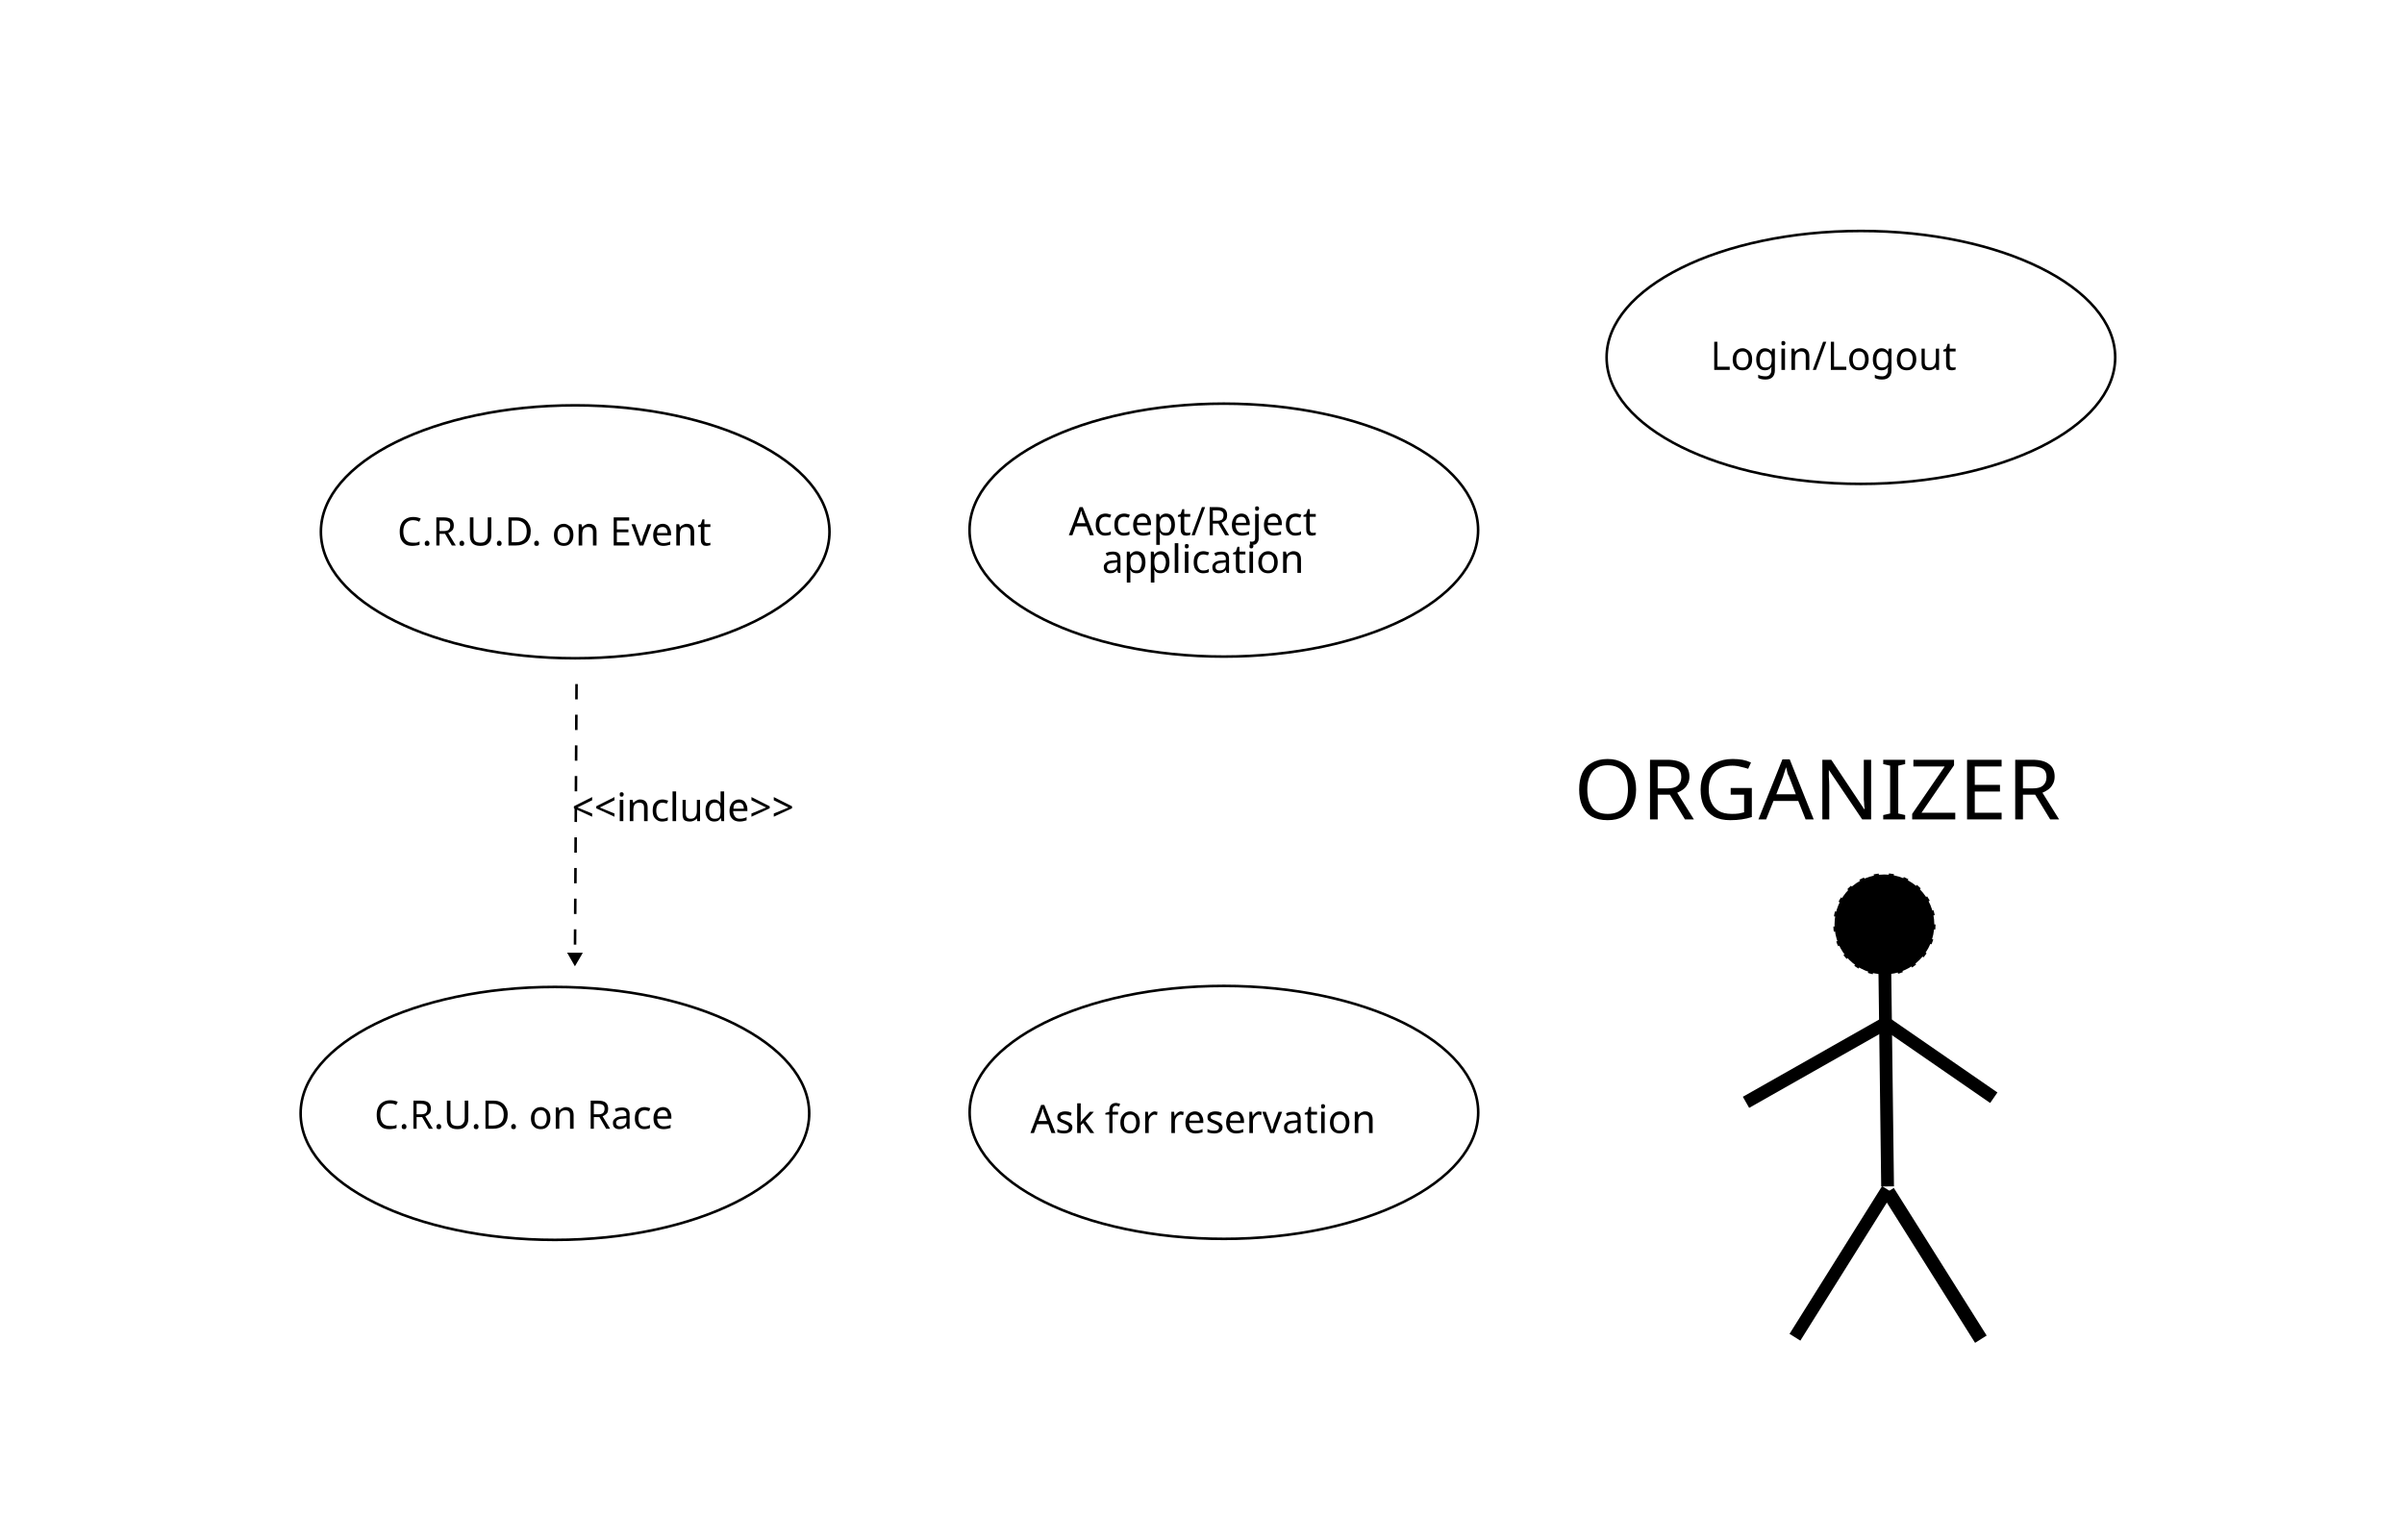
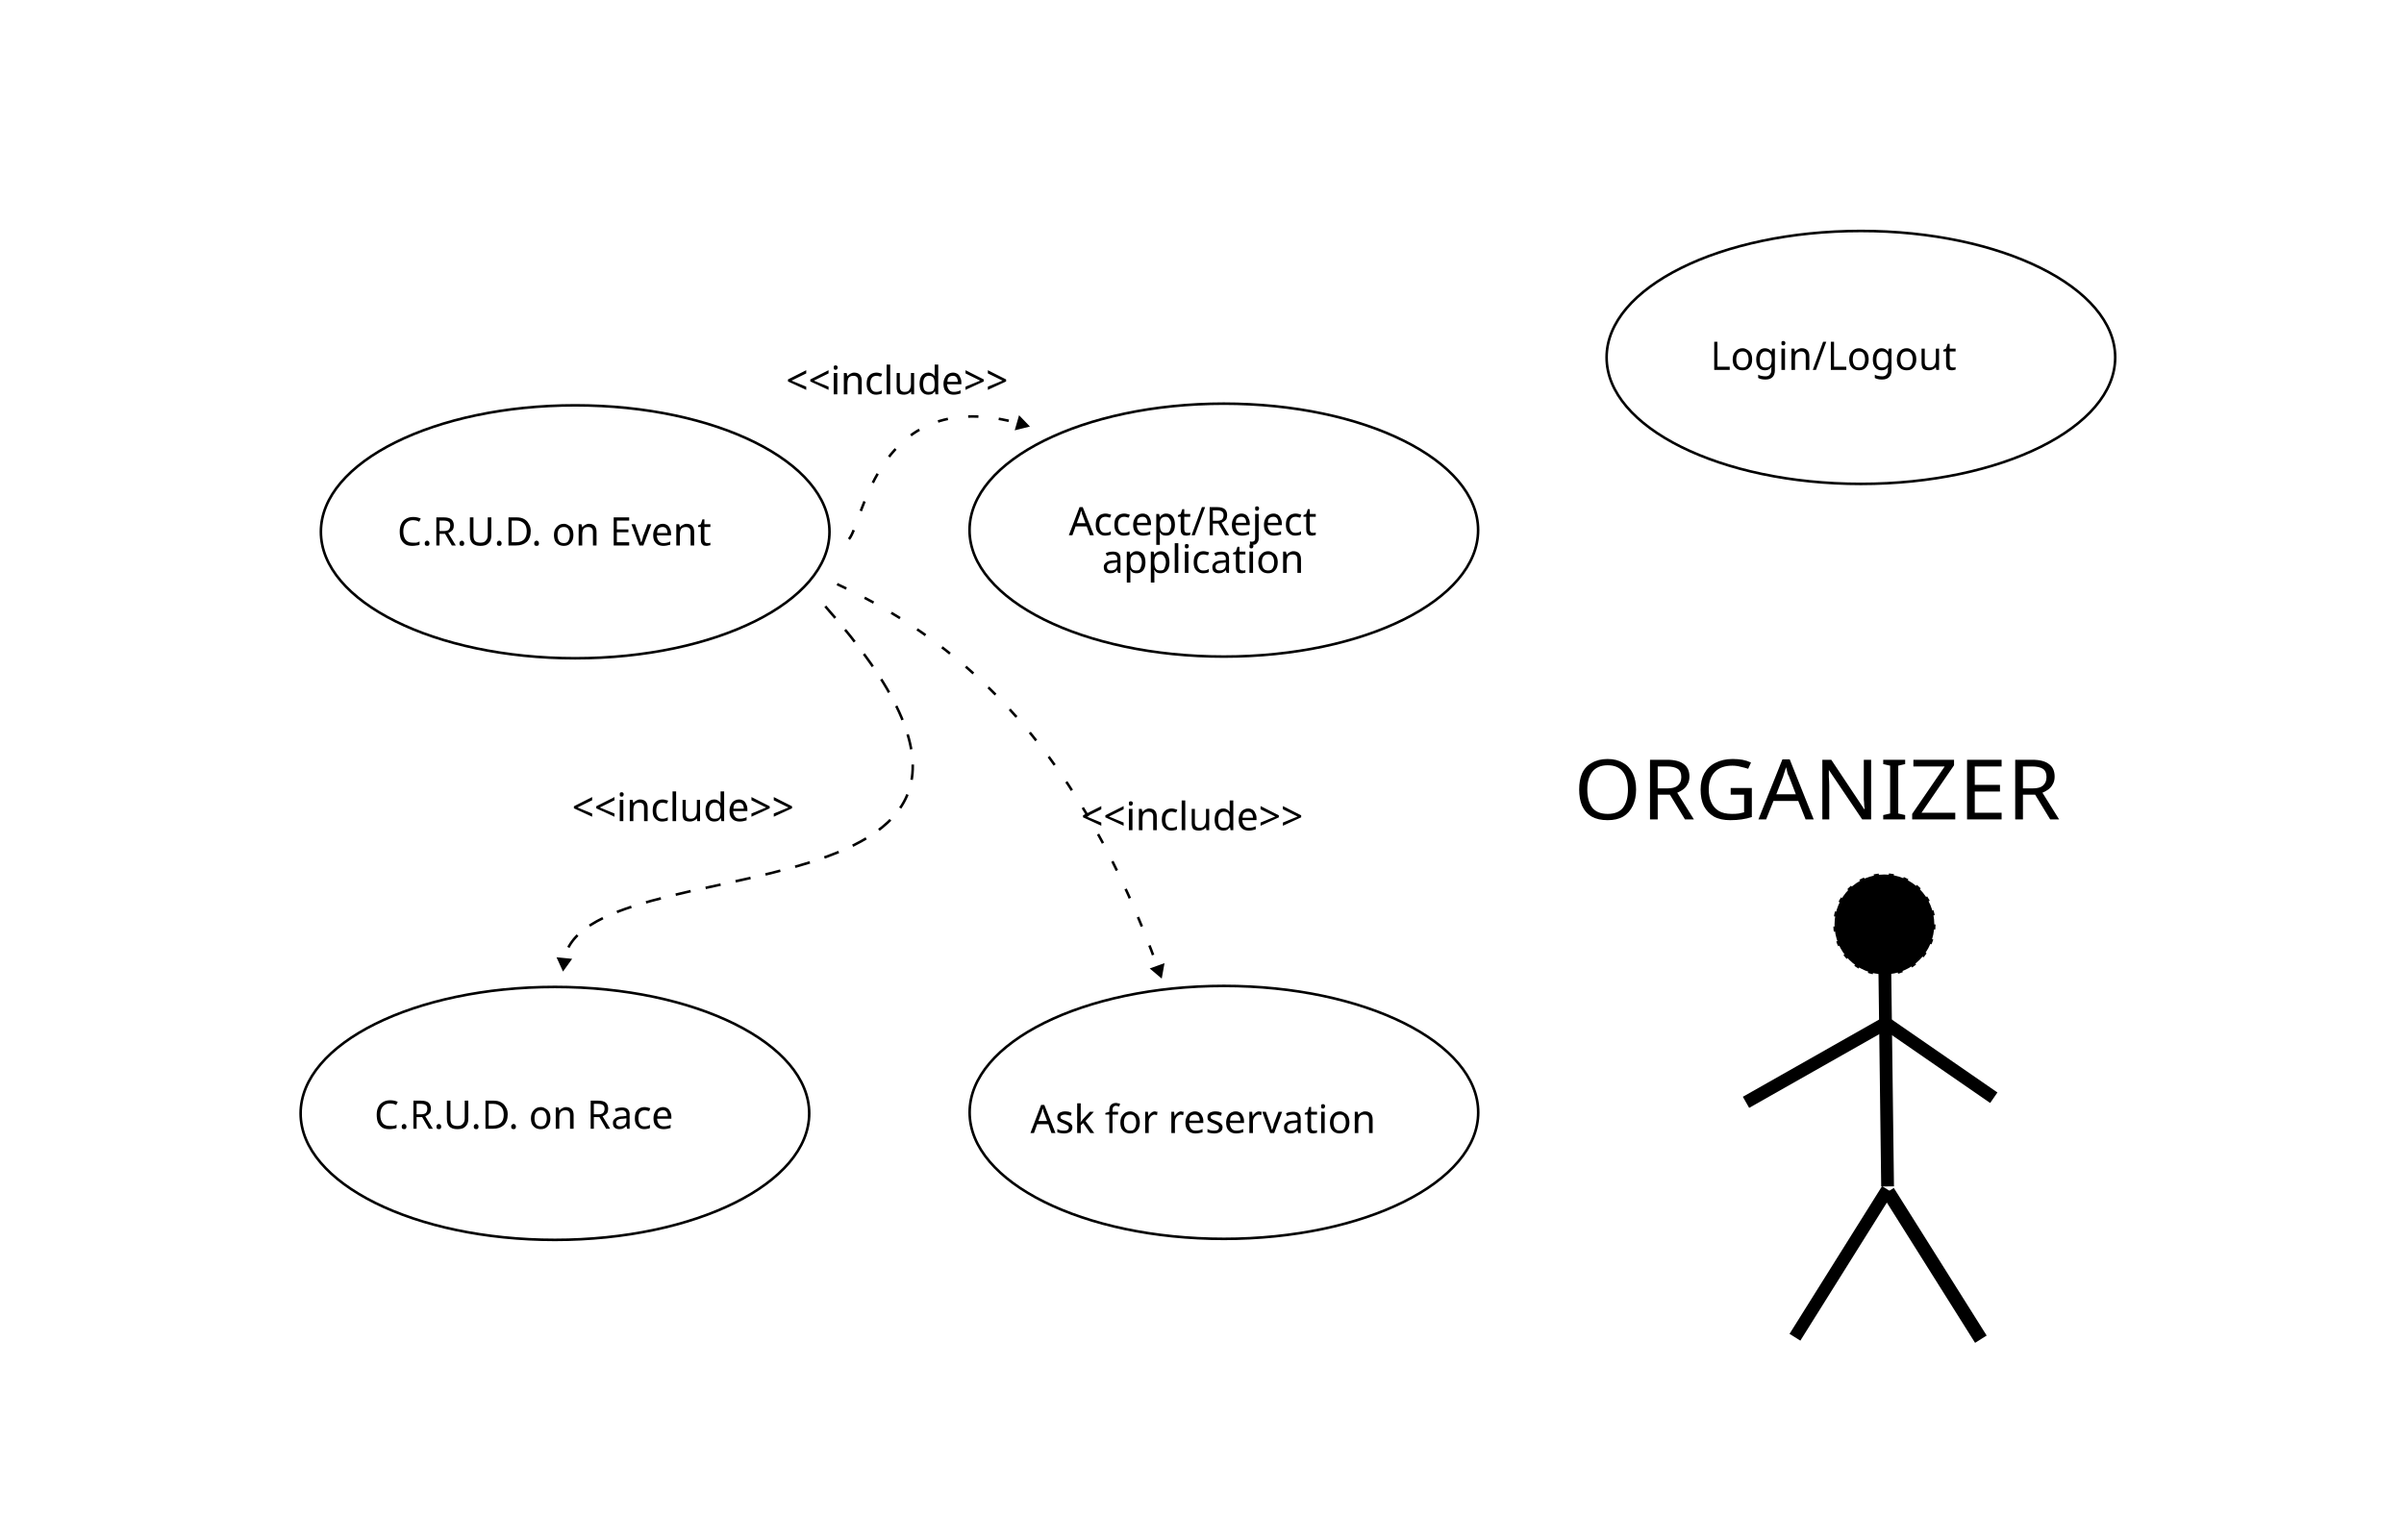
<svg xmlns="http://www.w3.org/2000/svg" width="94.065mm" height="60.244mm" viewBox="0 0 94.065 60.244" version="1.1" id="svg1">
  <defs id="defs1">
+     <marker style="overflow:visible" id="Triangle" refX="0" refY="0" orient="auto-start-reverse" markerWidth="1" markerHeight="1" viewBox="0 0 1 1" preserveAspectRatio="xMidYMid">
+       <path transform="scale(0.5)" style="fill:context-stroke;fill-rule:evenodd;stroke:context-stroke;stroke-width:1pt" d="M 5.77,0 -2.88,5 V -5 Z" id="path135" />
+     </marker>
    <marker style="overflow:visible" id="Triangle-3" refX="0" refY="0" orient="auto-start-reverse" markerWidth="1" markerHeight="1" viewBox="0 0 1 1" preserveAspectRatio="xMidYMid">
      <path transform="scale(0.5)" style="fill:context-stroke;fill-rule:evenodd;stroke:context-stroke;stroke-width:1pt" d="M 5.77,0 -2.88,5 V -5 Z" id="path135-6" />
    </marker>
    <rect x="212.676" y="121.963" width="2.73" height="8.101" id="rect4" />
  </defs>
  <g id="layer1" transform="translate(-46.41965,-21.62401)">
    <text xml:space="preserve" style="font-style:normal;font-variant:normal;font-weight:normal;font-stretch:normal;font-size:1.534px;line-height:1.463px;font-family:Sans;-inkscape-font-specification:'Sans, Normal';font-variant-ligatures:normal;font-variant-caps:normal;font-variant-numeric:normal;font-variant-east-asian:normal;text-align:center;text-anchor:middle;fill:#000000;fill-opacity:1;stroke:#000000;stroke-width:0;stroke-miterlimit:3;stroke-dasharray:none;stroke-dashoffset:0;stroke-opacity:1" x="95.036" y="42.325" id="text1" transform="scale(0.9941409,1.005894)">
      <tspan style="font-style:normal;font-variant:normal;font-weight:normal;font-stretch:normal;font-size:1.534px;line-height:1.463px;font-family:Sans;-inkscape-font-specification:'Sans, Normal';font-variant-ligatures:normal;font-variant-caps:normal;font-variant-numeric:normal;font-variant-east-asian:normal;text-align:center;text-anchor:middle;fill:#000000;fill-opacity:1;stroke:#000000;stroke-width:0;stroke-miterlimit:3;stroke-dasharray:none;stroke-dashoffset:0;stroke-opacity:1" x="95.036" y="42.325" id="tspan2">Accept/Reject</tspan>
      <tspan style="font-style:normal;font-variant:normal;font-weight:normal;font-stretch:normal;font-size:1.534px;line-height:1.463px;font-family:Sans;-inkscape-font-specification:'Sans, Normal';font-variant-ligatures:normal;font-variant-caps:normal;font-variant-numeric:normal;font-variant-east-asian:normal;text-align:center;text-anchor:middle;fill:#000000;fill-opacity:1;stroke:#000000;stroke-width:0;stroke-miterlimit:3;stroke-dasharray:none;stroke-dashoffset:0;stroke-opacity:1" x="95.036" y="43.788" id="tspan5">application</tspan>
    </text>
    <ellipse style="fill:none;stroke:#000000;stroke-width:0.101;stroke-dasharray:none" id="path1" cx="94.306" cy="42.373" rx="9.95" ry="4.95" />
    <text xml:space="preserve" style="font-style:normal;font-variant:normal;font-weight:normal;font-stretch:normal;font-size:1.534px;line-height:1.463px;font-family:Sans;-inkscape-font-specification:'Sans, Normal';font-variant-ligatures:normal;font-variant-caps:normal;font-variant-numeric:normal;font-variant-east-asian:normal;text-align:center;text-anchor:middle;fill:#000000;fill-opacity:1;stroke:#000000;stroke-width:0;stroke-miterlimit:3;stroke-dasharray:none;stroke-dashoffset:0;stroke-opacity:1" x="95.04" y="65.586" id="text1-2" transform="scale(0.9941409,1.005894)">
      <tspan style="font-style:normal;font-variant:normal;font-weight:normal;font-stretch:normal;font-size:1.534px;line-height:1.463px;font-family:Sans;-inkscape-font-specification:'Sans, Normal';font-variant-ligatures:normal;font-variant-caps:normal;font-variant-numeric:normal;font-variant-east-asian:normal;text-align:center;text-anchor:middle;fill:#000000;fill-opacity:1;stroke:#000000;stroke-width:0;stroke-miterlimit:3;stroke-dasharray:none;stroke-dashoffset:0;stroke-opacity:1" x="95.04" y="65.586" id="tspan5-6">Ask for reservation</tspan>
    </text>
    <ellipse style="fill:none;stroke:#000000;stroke-width:0.101;stroke-dasharray:none" id="path1-1" cx="94.31" cy="65.164" rx="9.95" ry="4.95" />
    <text xml:space="preserve" style="font-style:normal;font-variant:normal;font-weight:normal;font-stretch:normal;font-size:1.534px;line-height:1.463px;font-family:Sans;-inkscape-font-specification:'Sans, Normal';font-variant-ligatures:normal;font-variant-caps:normal;font-variant-numeric:normal;font-variant-east-asian:normal;text-align:center;text-anchor:middle;fill:#000000;fill-opacity:1;stroke:#000000;stroke-width:0;stroke-miterlimit:3;stroke-dasharray:none;stroke-dashoffset:0;stroke-opacity:1" x="69.506" y="42.72" id="text1-7" transform="scale(0.9941409,1.005894)">
      <tspan style="font-style:normal;font-variant:normal;font-weight:normal;font-stretch:normal;font-size:1.534px;line-height:1.463px;font-family:Sans;-inkscape-font-specification:'Sans, Normal';font-variant-ligatures:normal;font-variant-caps:normal;font-variant-numeric:normal;font-variant-east-asian:normal;text-align:center;text-anchor:middle;fill:#000000;fill-opacity:1;stroke:#000000;stroke-width:0;stroke-miterlimit:3;stroke-dasharray:none;stroke-dashoffset:0;stroke-opacity:1" x="69.506" y="42.72" id="tspan5-2">C.R.U.D. on Event</tspan>
    </text>
    <ellipse style="fill:none;stroke:#000000;stroke-width:0.101;stroke-dasharray:none" id="path1-0" cx="68.926" cy="42.439" rx="9.95" ry="4.95" />
    <text xml:space="preserve" transform="matrix(0.2645833,0,0,0.2645833,-15.41616,-25.62161)" id="text4" style="font-style:normal;font-variant:normal;font-weight:normal;font-stretch:normal;font-size:8px;line-height:8.099px;font-family:Sans;-inkscape-font-specification:'Sans, Normal';font-variant-ligatures:normal;font-variant-caps:normal;font-variant-numeric:normal;font-variant-east-asian:normal;text-align:center;white-space:pre;shape-inside:url(#rect4);display:inline;fill:#000000;fill-opacity:1;stroke:#000000;stroke-width:0.378;stroke-miterlimit:3;stroke-dasharray:none;stroke-dashoffset:0;stroke-opacity:1" />
    <ellipse style="fill:#000000;fill-opacity:1;stroke:#000000;stroke-width:0.098;stroke-miterlimit:3;stroke-dasharray:0.195, 0.391;stroke-dashoffset:0;stroke-opacity:1" id="path13" cx="120.154" cy="57.807" rx="1.952" ry="1.955" />
    <path style="fill:#000000;fill-opacity:1;stroke:#000000;stroke-width:0.5;stroke-miterlimit:3;stroke-dasharray:none;stroke-dashoffset:0;stroke-opacity:1" d="M 120.147,57.777 120.278,68.061" id="path14" />
    <path style="fill:#000000;fill-opacity:1;stroke:#000000;stroke-width:0.5;stroke-miterlimit:3;stroke-dasharray:none;stroke-dashoffset:0;stroke-opacity:1" d="m 120.142,61.707 -5.404,3.063" id="path15" />
    <path style="fill:#000000;fill-opacity:1;stroke:#000000;stroke-width:0.5;stroke-miterlimit:3;stroke-dasharray:none;stroke-dashoffset:0;stroke-opacity:1" d="m 124.434,64.59 -4.375,-3.022" id="path16" />
    <path style="fill:#000000;fill-opacity:1;stroke:#000000;stroke-width:0.5;stroke-miterlimit:3;stroke-dasharray:none;stroke-dashoffset:0;stroke-opacity:1" d="m 120.275,68.183 -3.622,5.782" id="path17" />
    <path style="fill:#000000;fill-opacity:1;stroke:#000000;stroke-width:0.536;stroke-miterlimit:3;stroke-dasharray:none;stroke-dashoffset:0;stroke-opacity:1" d="m 123.928,74.041 -3.633,-5.778" id="path18" />
    <text xml:space="preserve" style="font-style:normal;font-variant:normal;font-weight:normal;font-stretch:normal;font-size:3.329px;line-height:3.175px;font-family:Sans;-inkscape-font-specification:'Sans, Normal';font-variant-ligatures:normal;font-variant-caps:normal;font-variant-numeric:normal;font-variant-east-asian:normal;text-align:center;text-anchor:middle;fill:#000000;fill-opacity:1;stroke:#000000;stroke-width:0.001;stroke-miterlimit:3;stroke-dasharray:none;stroke-dashoffset:0;stroke-opacity:1" x="117.622" y="54.655" id="text1-2-1-8" transform="scale(1.017891,0.9824237)">
      <tspan style="font-style:normal;font-variant:normal;font-weight:normal;font-stretch:normal;font-size:3.329px;line-height:3.175px;font-family:Sans;-inkscape-font-specification:'Sans, Normal';font-variant-ligatures:normal;font-variant-caps:normal;font-variant-numeric:normal;font-variant-east-asian:normal;text-align:center;text-anchor:middle;fill:#000000;fill-opacity:1;stroke:#000000;stroke-width:0.001;stroke-miterlimit:3;stroke-dasharray:none;stroke-dashoffset:0;stroke-opacity:1" x="117.622" y="54.655" id="tspan9">ORGANIZER</tspan>
    </text>
    <text xml:space="preserve" style="font-style:normal;font-variant:normal;font-weight:normal;font-stretch:normal;font-size:1.534px;line-height:1.463px;font-family:Sans;-inkscape-font-specification:'Sans, Normal';font-variant-ligatures:normal;font-variant-caps:normal;font-variant-numeric:normal;font-variant-east-asian:normal;text-align:center;text-anchor:middle;fill:#000000;fill-opacity:1;stroke:#000000;stroke-width:0;stroke-miterlimit:3;stroke-dasharray:none;stroke-dashoffset:0;stroke-opacity:1" x="119.849" y="35.891" id="text1-2-8-3-5" transform="scale(0.9941409,1.005894)">
      <tspan style="font-style:normal;font-variant:normal;font-weight:normal;font-stretch:normal;font-size:1.534px;line-height:1.463px;font-family:Sans;-inkscape-font-specification:'Sans, Normal';font-variant-ligatures:normal;font-variant-caps:normal;font-variant-numeric:normal;font-variant-east-asian:normal;text-align:center;text-anchor:middle;fill:#000000;fill-opacity:1;stroke:#000000;stroke-width:0;stroke-miterlimit:3;stroke-dasharray:none;stroke-dashoffset:0;stroke-opacity:1" x="119.849" y="35.891" id="tspan1">Login/Logout</tspan>
    </text>
    <ellipse style="fill:none;stroke:#000000;stroke-width:0.101;stroke-dasharray:none" id="path1-10-1-3-0" cx="119.234" cy="35.614" rx="9.95" ry="4.95" />
    <text xml:space="preserve" style="font-style:normal;font-variant:normal;font-weight:normal;font-stretch:normal;font-size:1.534px;line-height:1.463px;font-family:Sans;-inkscape-font-specification:'Sans, Normal';font-variant-ligatures:normal;font-variant-caps:normal;font-variant-numeric:normal;font-variant-east-asian:normal;text-align:center;text-anchor:middle;fill:#000000;fill-opacity:1;stroke:#000000;stroke-width:0;stroke-miterlimit:3;stroke-dasharray:none;stroke-dashoffset:0;stroke-opacity:1" x="74.57" y="53.447" id="text1-2-8-3-53-1-6-9" transform="scale(0.9941409,1.005894)">
      <tspan style="font-style:normal;font-variant:normal;font-weight:normal;font-stretch:normal;font-size:1.534px;line-height:1.463px;font-family:Sans;-inkscape-font-specification:'Sans, Normal';font-variant-ligatures:normal;font-variant-caps:normal;font-variant-numeric:normal;font-variant-east-asian:normal;text-align:center;text-anchor:middle;fill:#000000;fill-opacity:1;stroke:#000000;stroke-width:0;stroke-miterlimit:3;stroke-dasharray:none;stroke-dashoffset:0;stroke-opacity:1" x="74.57" y="53.447" id="tspan11-0-5-2-2-3">&lt;&lt;include&gt;&gt;</tspan>
    </text>
-     <path style="fill:#000000;stroke:#000000;stroke-width:0.1;stroke-miterlimit:3;stroke-dasharray:0.6, 0.6;marker-end:url(#Triangle-3)" d="m 68.979,48.398 -0.062,10.693" id="path7-1" />
+     <text xml:space="preserve" style="font-style:normal;font-variant:normal;font-weight:normal;font-stretch:normal;font-size:1.534px;line-height:1.463px;font-family:Sans;-inkscape-font-specification:'Sans, Normal';font-variant-ligatures:normal;font-variant-caps:normal;font-variant-numeric:normal;font-variant-east-asian:normal;text-align:center;text-anchor:middle;fill:#000000;fill-opacity:1;stroke:#000000;stroke-width:0;stroke-miterlimit:3;stroke-dasharray:none;stroke-dashoffset:0;stroke-opacity:1" x="94.611" y="53.8" id="text1-2-8-3-53-1-6-9-3" transform="scale(0.9941409,1.005894)">
+       <tspan style="font-style:normal;font-variant:normal;font-weight:normal;font-stretch:normal;font-size:1.534px;line-height:1.463px;font-family:Sans;-inkscape-font-specification:'Sans, Normal';font-variant-ligatures:normal;font-variant-caps:normal;font-variant-numeric:normal;font-variant-east-asian:normal;text-align:center;text-anchor:middle;fill:#000000;fill-opacity:1;stroke:#000000;stroke-width:0;stroke-miterlimit:3;stroke-dasharray:none;stroke-dashoffset:0;stroke-opacity:1" x="94.611" y="53.8" id="tspan11-0-5-2-2-3-6">&lt;&lt;include&gt;&gt;</tspan>
+     </text>
+     <text xml:space="preserve" style="font-style:normal;font-variant:normal;font-weight:normal;font-stretch:normal;font-size:1.534px;line-height:1.463px;font-family:Sans;-inkscape-font-specification:'Sans, Normal';font-variant-ligatures:normal;font-variant-caps:normal;font-variant-numeric:normal;font-variant-east-asian:normal;text-align:center;text-anchor:middle;fill:#000000;fill-opacity:1;stroke:#000000;stroke-width:0;stroke-miterlimit:3;stroke-dasharray:none;stroke-dashoffset:0;stroke-opacity:1" x="82.999" y="36.838" id="text1-2-8-3-53-1-6-9-6" transform="scale(0.9941409,1.005894)">
+       <tspan style="font-style:normal;font-variant:normal;font-weight:normal;font-stretch:normal;font-size:1.534px;line-height:1.463px;font-family:Sans;-inkscape-font-specification:'Sans, Normal';font-variant-ligatures:normal;font-variant-caps:normal;font-variant-numeric:normal;font-variant-east-asian:normal;text-align:center;text-anchor:middle;fill:#000000;fill-opacity:1;stroke:#000000;stroke-width:0;stroke-miterlimit:3;stroke-dasharray:none;stroke-dashoffset:0;stroke-opacity:1" x="82.999" y="36.838" id="tspan11-0-5-2-2-3-1">&lt;&lt;include&gt;&gt;</tspan>
+     </text>
+     <path style="fill:none;stroke:#000000;stroke-width:0.1;stroke-miterlimit:3;stroke-dasharray:0.6, 0.6;marker-end:url(#Triangle-3)" d="m 78.712,45.357 c 11.535,13.047 -9.745,9.03 -10.228,13.942" id="path7-1" />
    <g id="g2" transform="translate(-11.92527,38.55089)">
      <text xml:space="preserve" style="font-style:normal;font-variant:normal;font-weight:normal;font-stretch:normal;font-size:1.534px;line-height:1.463px;font-family:Sans;-inkscape-font-specification:'Sans, Normal';font-variant-ligatures:normal;font-variant-caps:normal;font-variant-numeric:normal;font-variant-east-asian:normal;text-align:center;text-anchor:middle;fill:#000000;fill-opacity:1;stroke:#000000;stroke-width:0;stroke-miterlimit:3;stroke-dasharray:none;stroke-dashoffset:0;stroke-opacity:1" x="80.703" y="27.092" id="text1-5" transform="scale(0.9941409,1.005894)">
        <tspan style="font-style:normal;font-variant:normal;font-weight:normal;font-stretch:normal;font-size:1.534px;line-height:1.463px;font-family:Sans;-inkscape-font-specification:'Sans, Normal';font-variant-ligatures:normal;font-variant-caps:normal;font-variant-numeric:normal;font-variant-east-asian:normal;text-align:center;text-anchor:middle;fill:#000000;fill-opacity:1;stroke:#000000;stroke-width:0;stroke-miterlimit:3;stroke-dasharray:none;stroke-dashoffset:0;stroke-opacity:1" x="80.703" y="27.092" id="tspan5-22">C.R.U.D. on Race</tspan>
      </text>
      <ellipse style="fill:none;stroke:#000000;stroke-width:0.101;stroke-dasharray:none" id="path1-8" cx="80.058" cy="26.653" rx="9.95" ry="4.95" />
    </g>
+     <path style="fill:none;stroke:#000000;stroke-width:0.1;stroke-miterlimit:3;stroke-dasharray:0.4, 0.8;marker-end:url(#Triangle)" d="m 79.175,44.487 c 5.27,2.452 9.564,6.727 12.581,15.106" id="path2" />
+     <path style="fill:none;stroke:#000000;stroke-width:0.1;stroke-miterlimit:3;stroke-dasharray:0.4, 0.8;marker-end:url(#Triangle)" d="m 79.638,42.725 c 0.559,-0.608 1.103,-6.127 6.741,-4.504" id="path3" />
  </g>
</svg>
